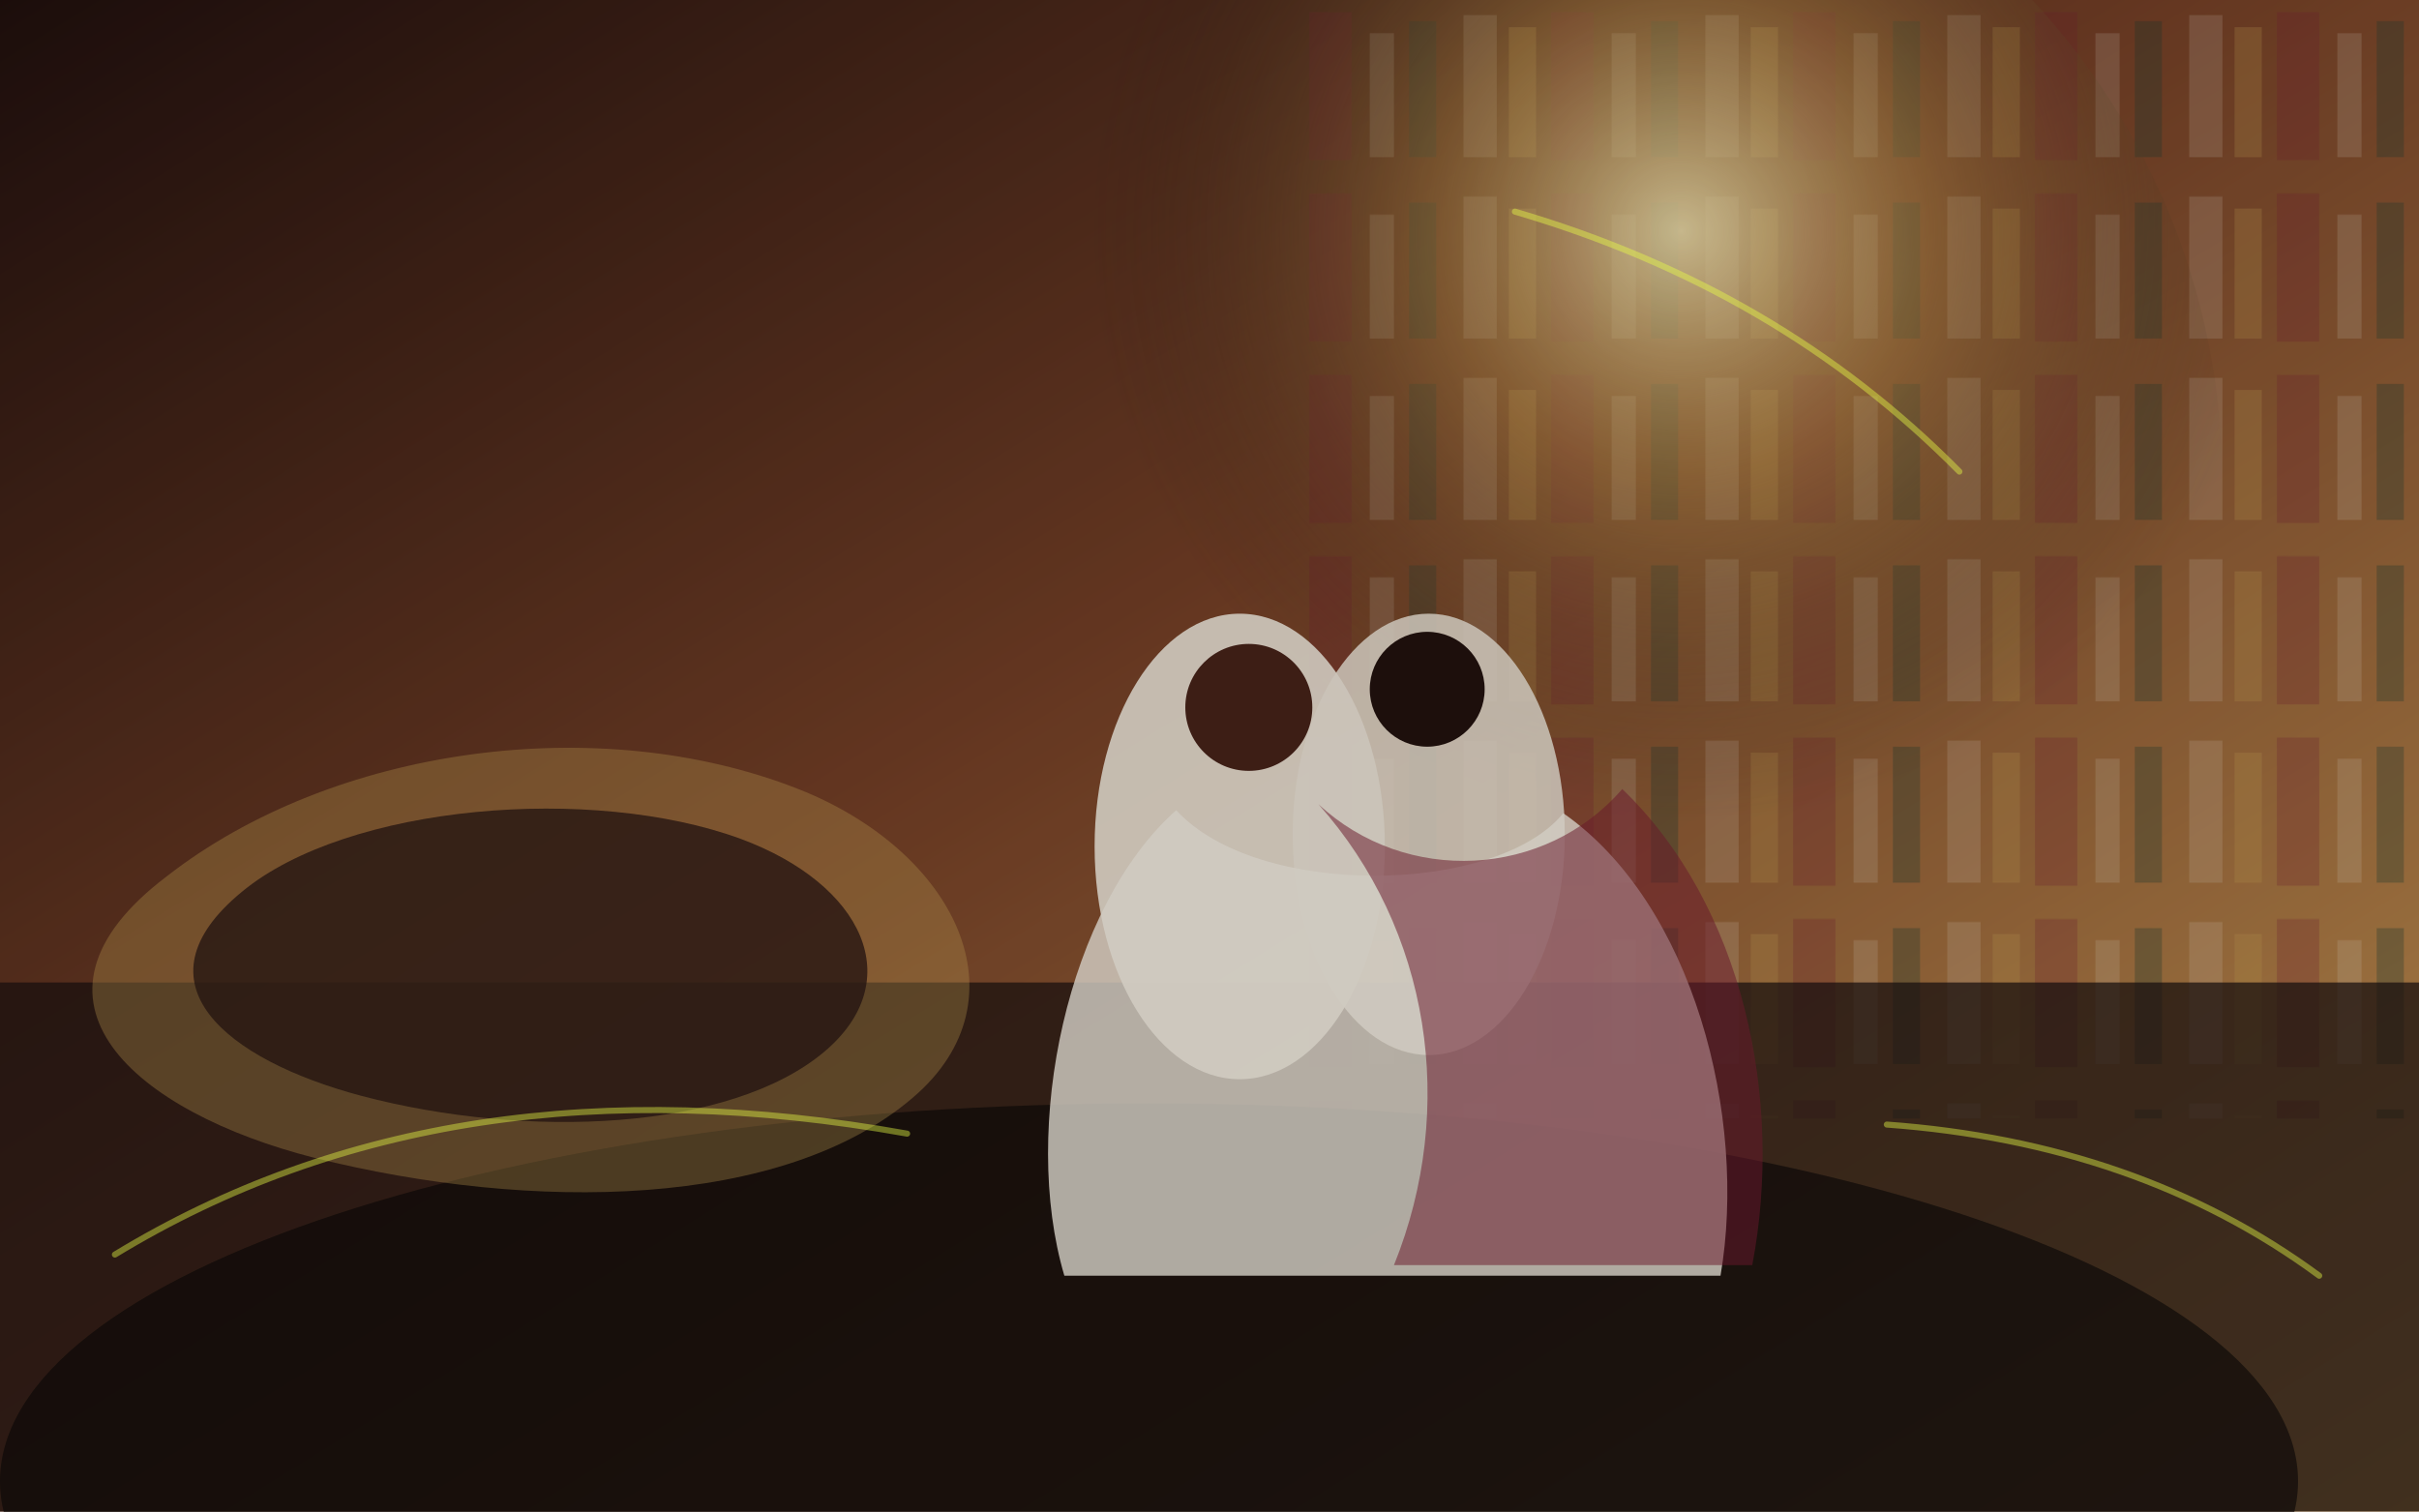
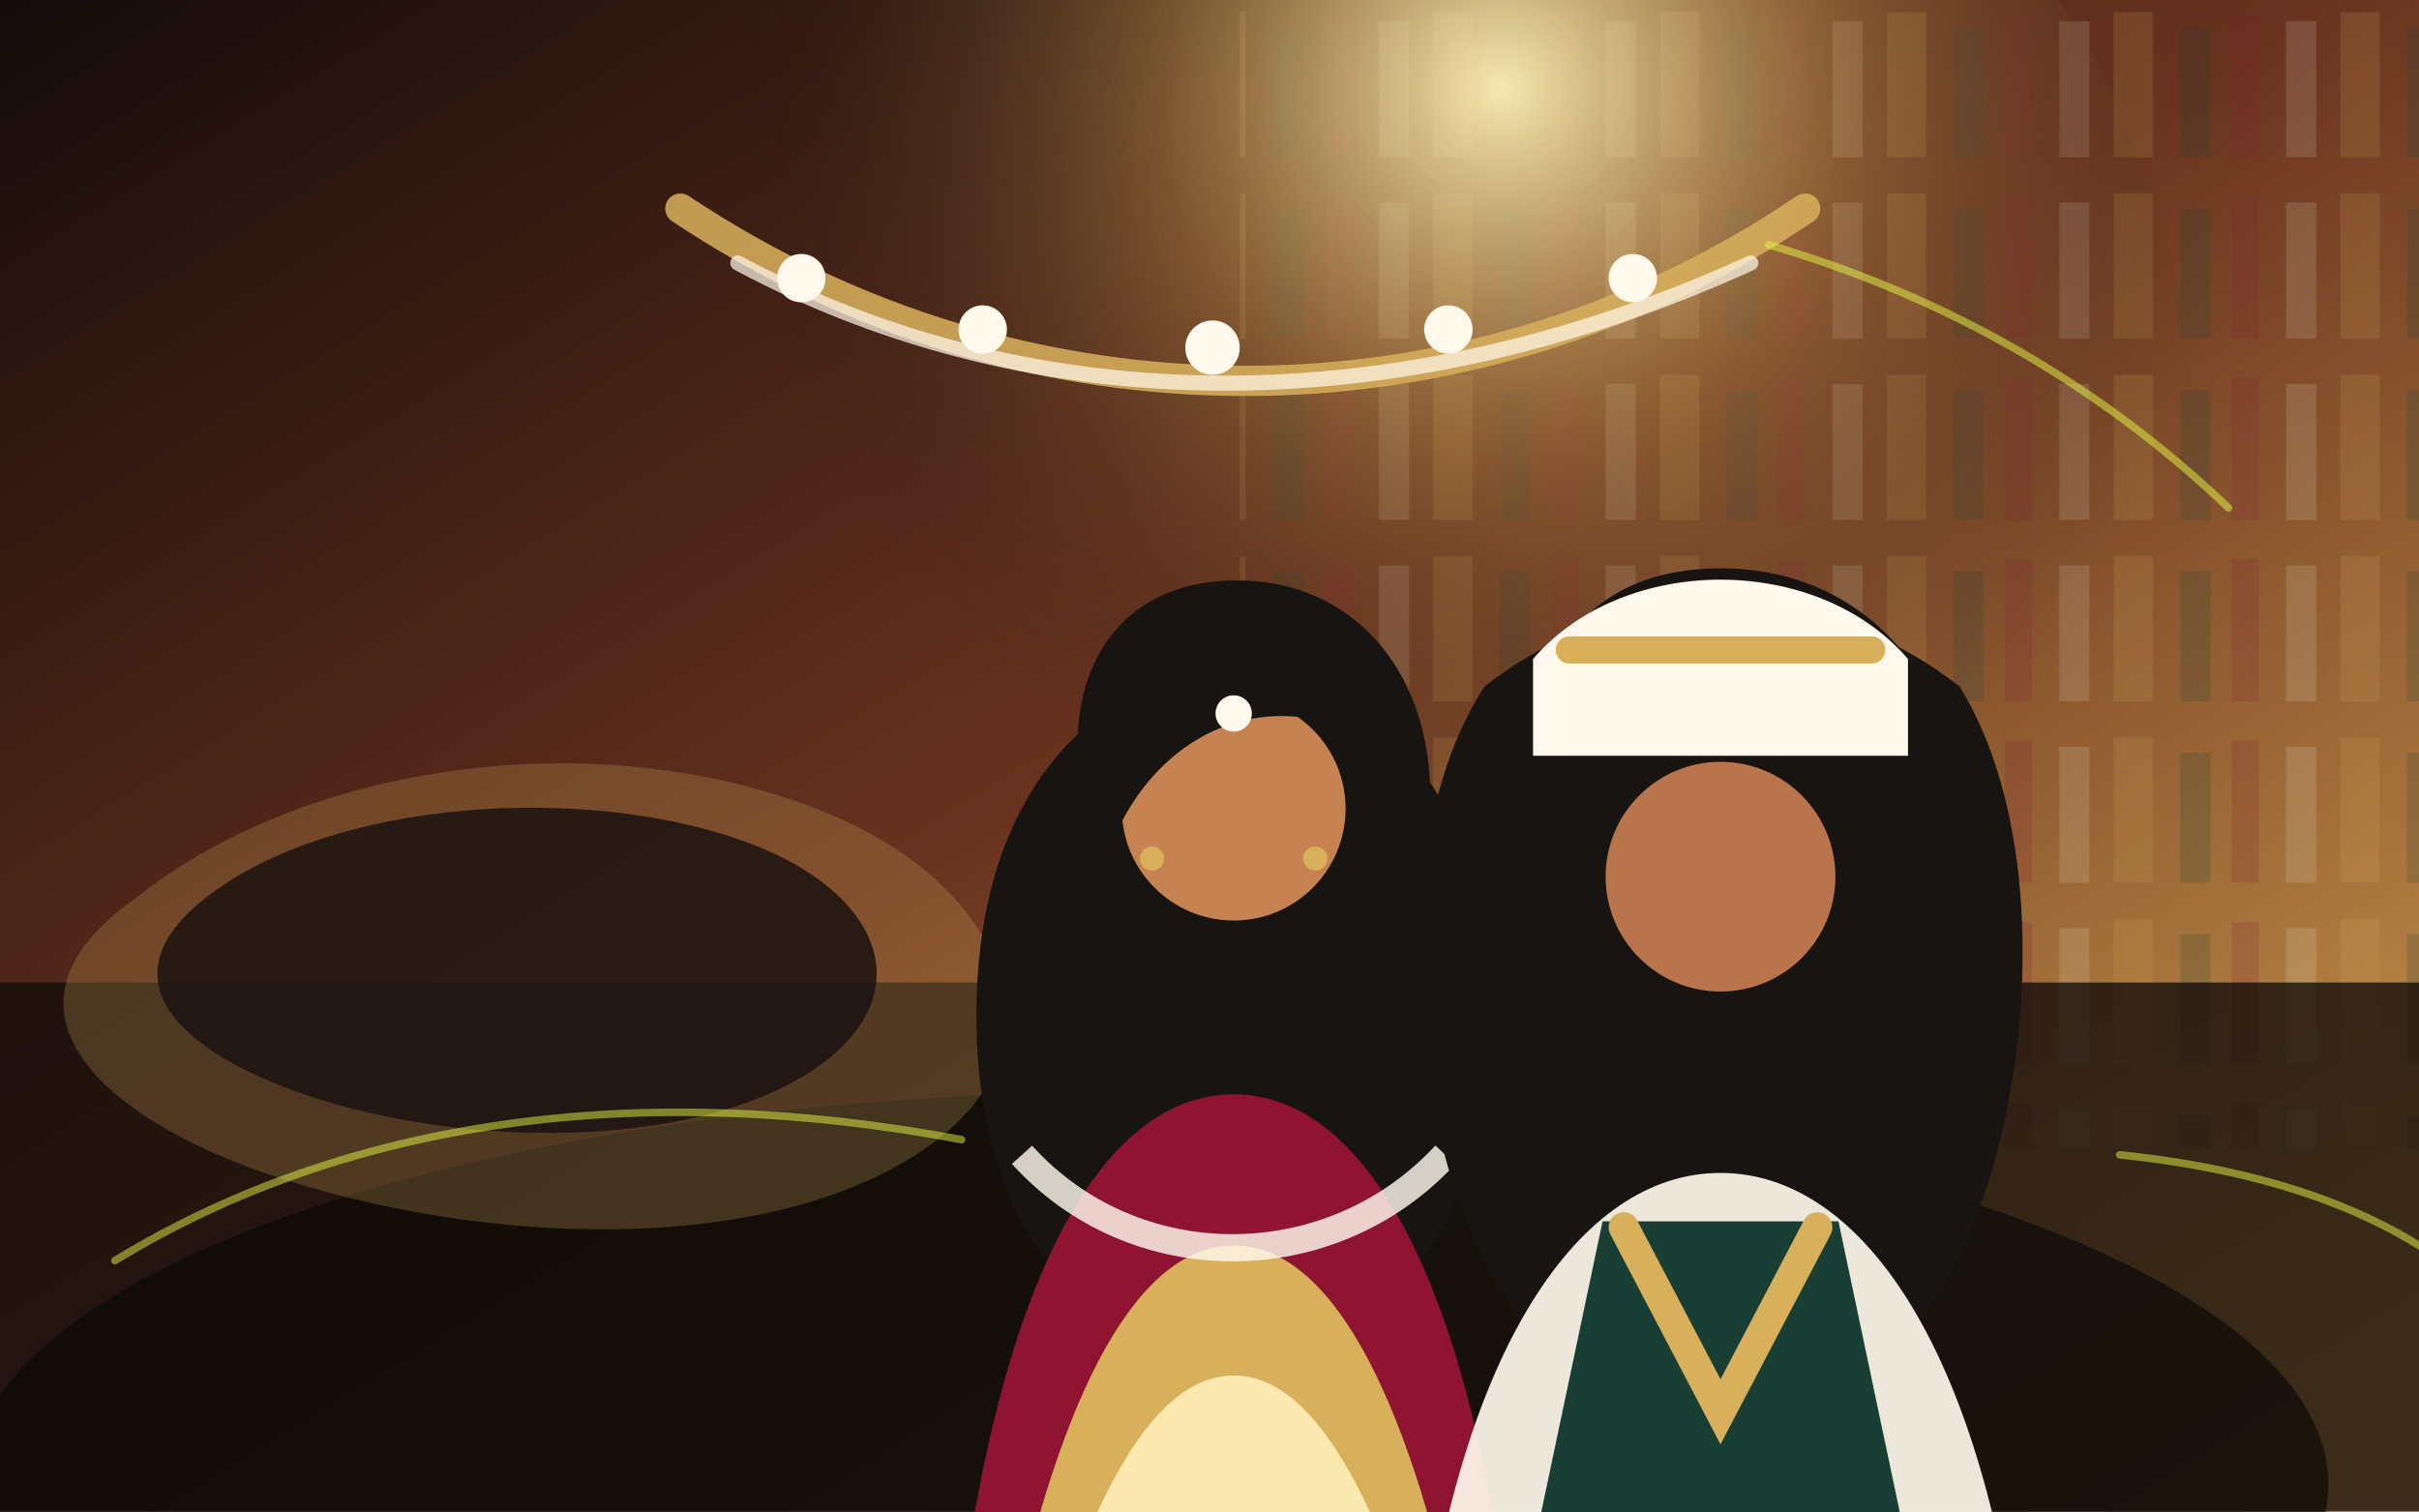
<svg xmlns="http://www.w3.org/2000/svg" viewBox="0 0 1600 1000" role="img" aria-labelledby="title desc">
  <defs>
    <linearGradient id="room" x1="0" x2="1" y1="0" y2="1">
-       <stop offset="0" stop-color="#21100e" />
-       <stop offset="0.45" stop-color="#7b4328" />
-       <stop offset="1" stop-color="#d7a55b" />
+       <stop offset="0" stop-color="#140b0a" />
+       <stop offset="0.48" stop-color="#69331f" />
+       <stop offset="1" stop-color="#d6a753" />
    </linearGradient>
-     <radialGradient id="lamp" cx="62%" cy="32%" r="42%">
-       <stop offset="0" stop-color="#fff0b8" stop-opacity="0.9" />
-       <stop offset="0.42" stop-color="#d8af5b" stop-opacity="0.38" />
+     <radialGradient id="lamp" cx="56%" cy="28%" r="48%">
+       <stop offset="0" stop-color="#fff2b8" stop-opacity="0.95" />
+       <stop offset="0.46" stop-color="#d8af5b" stop-opacity="0.34" />
      <stop offset="1" stop-color="#161411" stop-opacity="0" />
    </radialGradient>
-     <filter id="soft">
-       <feGaussianBlur stdDeviation="10" />
-     </filter>
-     <pattern id="books" width="160" height="120" patternUnits="userSpaceOnUse">
-       <rect width="160" height="120" fill="none" />
-       <rect x="8" y="10" width="22" height="94" fill="#f7efe1" opacity="0.24" />
-       <rect x="38" y="18" width="18" height="86" fill="#d8af5b" opacity="0.34" />
-       <rect x="66" y="8" width="28" height="98" fill="#7f1d34" opacity="0.34" />
-       <rect x="106" y="22" width="16" height="82" fill="#fff9ed" opacity="0.22" />
-       <rect x="132" y="14" width="18" height="90" fill="#193f35" opacity="0.4" />
+     <pattern id="mandapPattern" width="150" height="120" patternUnits="userSpaceOnUse">
+       <rect width="150" height="120" fill="none" />
+       <rect x="12" y="14" width="20" height="90" fill="#fff9ed" opacity="0.18" />
+       <rect x="48" y="8" width="26" height="96" fill="#d8af5b" opacity="0.22" />
+       <rect x="92" y="18" width="20" height="86" fill="#193f35" opacity="0.24" />
+       <rect x="126" y="10" width="18" height="94" fill="#7f1d34" opacity="0.26" />
    </pattern>
+     <style>
+       @keyframes heroDrift {
+         0%, 100% { transform: translate3d(0, 0, 0) scale(1); }
+         50% { transform: translate3d(-18px, -12px, 0) scale(1.025); }
+       }
+       @keyframes coupleFloat {
+         0%, 100% { transform: translateY(0); }
+         50% { transform: translateY(-18px); }
+       }
+       @keyframes jewelGlow {
+         0%, 100% { opacity: 0.46; }
+         50% { opacity: 1; }
+       }
+       @keyframes garlandSway {
+         0%, 100% { transform: rotate(-1deg); }
+         50% { transform: rotate(2deg); }
+       }
+       .hero-scene { animation: heroDrift 18s ease-in-out infinite; transform-origin: 50% 50%; }
+       .couple { animation: coupleFloat 7s ease-in-out infinite; transform-origin: 50% 70%; }
+       .glow-dot { animation: jewelGlow 2.6s ease-in-out infinite; }
+       .garland { animation: garlandSway 5.5s ease-in-out infinite; transform-origin: 50% 0%; }
+     </style>
  </defs>
  <rect width="1600" height="1000" fill="url(#room)" />
-   <rect x="860" width="740" height="740" fill="url(#books)" opacity="0.72" />
-   <rect y="650" width="1600" height="350" fill="#1b1110" opacity="0.72" />
-   <ellipse cx="760" cy="980" rx="760" ry="250" fill="#090706" opacity="0.62" />
-   <circle cx="1000" cy="320" r="470" fill="url(#lamp)" />
-   <path d="M110 580c110-86 286-110 418-58 104 41 152 139 76 204-86 74-252 76-396 40-118-30-206-104-98-186Z" fill="#d8af5b" opacity="0.35" />
-   <path d="M160 590c70-58 232-71 330-35 81 30 111 94 55 141-62 52-196 58-306 29-90-24-152-75-79-135Z" fill="#2b1814" opacity="0.78" />
-   <g transform="translate(700 448)">
-     <ellipse cx="120" cy="112" rx="96" ry="154" fill="#fff9ed" opacity="0.88" />
-     <ellipse cx="245" cy="104" rx="90" ry="146" fill="#f7efe1" opacity="0.86" />
-     <circle cx="126" cy="20" r="42" fill="#4b241a" />
-     <circle cx="244" cy="8" r="38" fill="#23120f" />
-     <path d="M78 88c-72 64-103 210-74 308h434c18-105-18-246-104-306-44 54-202 57-256-2Z" fill="#fff9ed" opacity="0.82" />
-     <path d="M172 84c58 54 150 49 201-10 80 77 107 205 86 315H222c42-104 24-222-50-305Z" fill="#7f1d34" opacity="0.52" />
+   <g class="hero-scene">
+     <rect x="820" width="780" height="760" fill="url(#mandapPattern)" opacity="0.75" />
+     <rect y="650" width="1600" height="350" fill="#120c0a" opacity="0.78" />
+     <ellipse cx="760" cy="982" rx="780" ry="260" fill="#090706" opacity="0.66" />
+     <circle cx="930" cy="290" r="520" fill="url(#lamp)" />
+     <path d="M90 594c118-94 318-116 462-54 110 47 154 148 68 214-98 75-284 73-430 27-118-37-207-112-100-187Z" fill="#d8af5b" opacity="0.24" />
+     <path d="M136 594c84-66 254-76 360-36 85 32 112 96 50 144-70 54-214 60-326 28-92-27-158-78-84-136Z" fill="#1b1110" opacity="0.86" />
+     <g class="garland" fill="none" stroke-linecap="round">
+       <path d="M450 138c228 152 520 152 744 0" stroke="#d8af5b" stroke-width="20" opacity="0.86" />
+       <path d="M488 174c198 106 438 106 670 0" stroke="#fff9ed" stroke-width="10" opacity="0.7" />
+       <g fill="#fff9ed" stroke="none">
+         <circle cx="530" cy="184" r="16" />
+         <circle cx="650" cy="218" r="16" />
+         <circle cx="802" cy="230" r="18" />
+         <circle cx="958" cy="218" r="16" />
+         <circle cx="1080" cy="184" r="16" />
+       </g>
+     </g>
+     <g class="couple" transform="translate(560 330)">
+       <g aria-label="South Indian bride">
+         <path d="M236 110c-96 26-154 110-150 245 4 128 74 214 170 214s166-86 170-214c4-135-54-219-150-245-12-3-28-3-40 0Z" fill="#171411" />
+         <circle cx="256" cy="205" r="74" fill="#c78252" />
+         <path d="M168 250c28-106 136-146 218-58-2-80-52-138-128-138-84 0-132 70-90 196Z" fill="#171411" />
+         <path d="M72 760c26-236 94-366 184-366s158 130 184 366Z" fill="#8f1432" />
+         <path d="M106 760c36-174 88-266 150-266s114 92 150 266Z" fill="#d8af5b" />
+         <path d="M132 760c38-120 78-180 124-180s86 60 124 180Z" fill="#fff0b8" opacity="0.9" />
+         <path d="M116 434c74 82 204 82 280 0" stroke="#fff9ed" stroke-width="18" fill="none" opacity="0.82" />
+         <circle class="glow-dot" cx="256" cy="142" r="12" fill="#fff9ed" />
+         <circle class="glow-dot" cx="202" cy="238" r="8" fill="#d8af5b" />
+         <circle class="glow-dot" cx="310" cy="238" r="8" fill="#d8af5b" />
+       </g>
+       <g aria-label="South Indian groom" transform="translate(300 12)">
+         <path d="M122 112c96-74 218-74 314 0 46 74 52 192 28 296-28 122-106 204-186 204s-158-82-186-204c-24-104-18-222 30-296Z" fill="#171411" />
+         <circle cx="278" cy="238" r="76" fill="#b9744b" />
+         <path d="M160 222c48-126 190-156 278-46-18-88-78-142-160-142-86 0-142 58-118 188Z" fill="#171411" />
+         <path d="M80 760c26-208 104-326 198-326s172 118 198 326Z" fill="#fff9ed" opacity="0.92" />
+         <path d="M138 760l62-294h156l62 294Z" fill="#193f35" />
+         <path d="M214 470l64 122 64-122" stroke="#d8af5b" stroke-width="20" fill="none" stroke-linecap="round" />
+         <path d="M154 94c60-70 188-70 248 0v64H154Z" fill="#fff9ed" />
+         <path d="M178 88h200" stroke="#d8af5b" stroke-width="18" stroke-linecap="round" />
+       </g>
+     </g>
+     <path d="M76 834c154-94 348-120 560-80m534-592c116 34 218 92 304 174m-72 428c96 10 170 36 224 78" stroke="#eaff45" stroke-width="5" stroke-linecap="round" opacity="0.48" fill="none" />
  </g>
-   <path d="M0 0h1600v1000H0z" fill="#000" opacity="0.18" />
-   <path d="M76 830c148-90 323-116 524-80m402-610c116 34 214 91 294 172m-48 432c110 8 206 41 286 100" stroke="#eaff45" stroke-width="4" stroke-linecap="round" opacity="0.42" fill="none" />
</svg>
